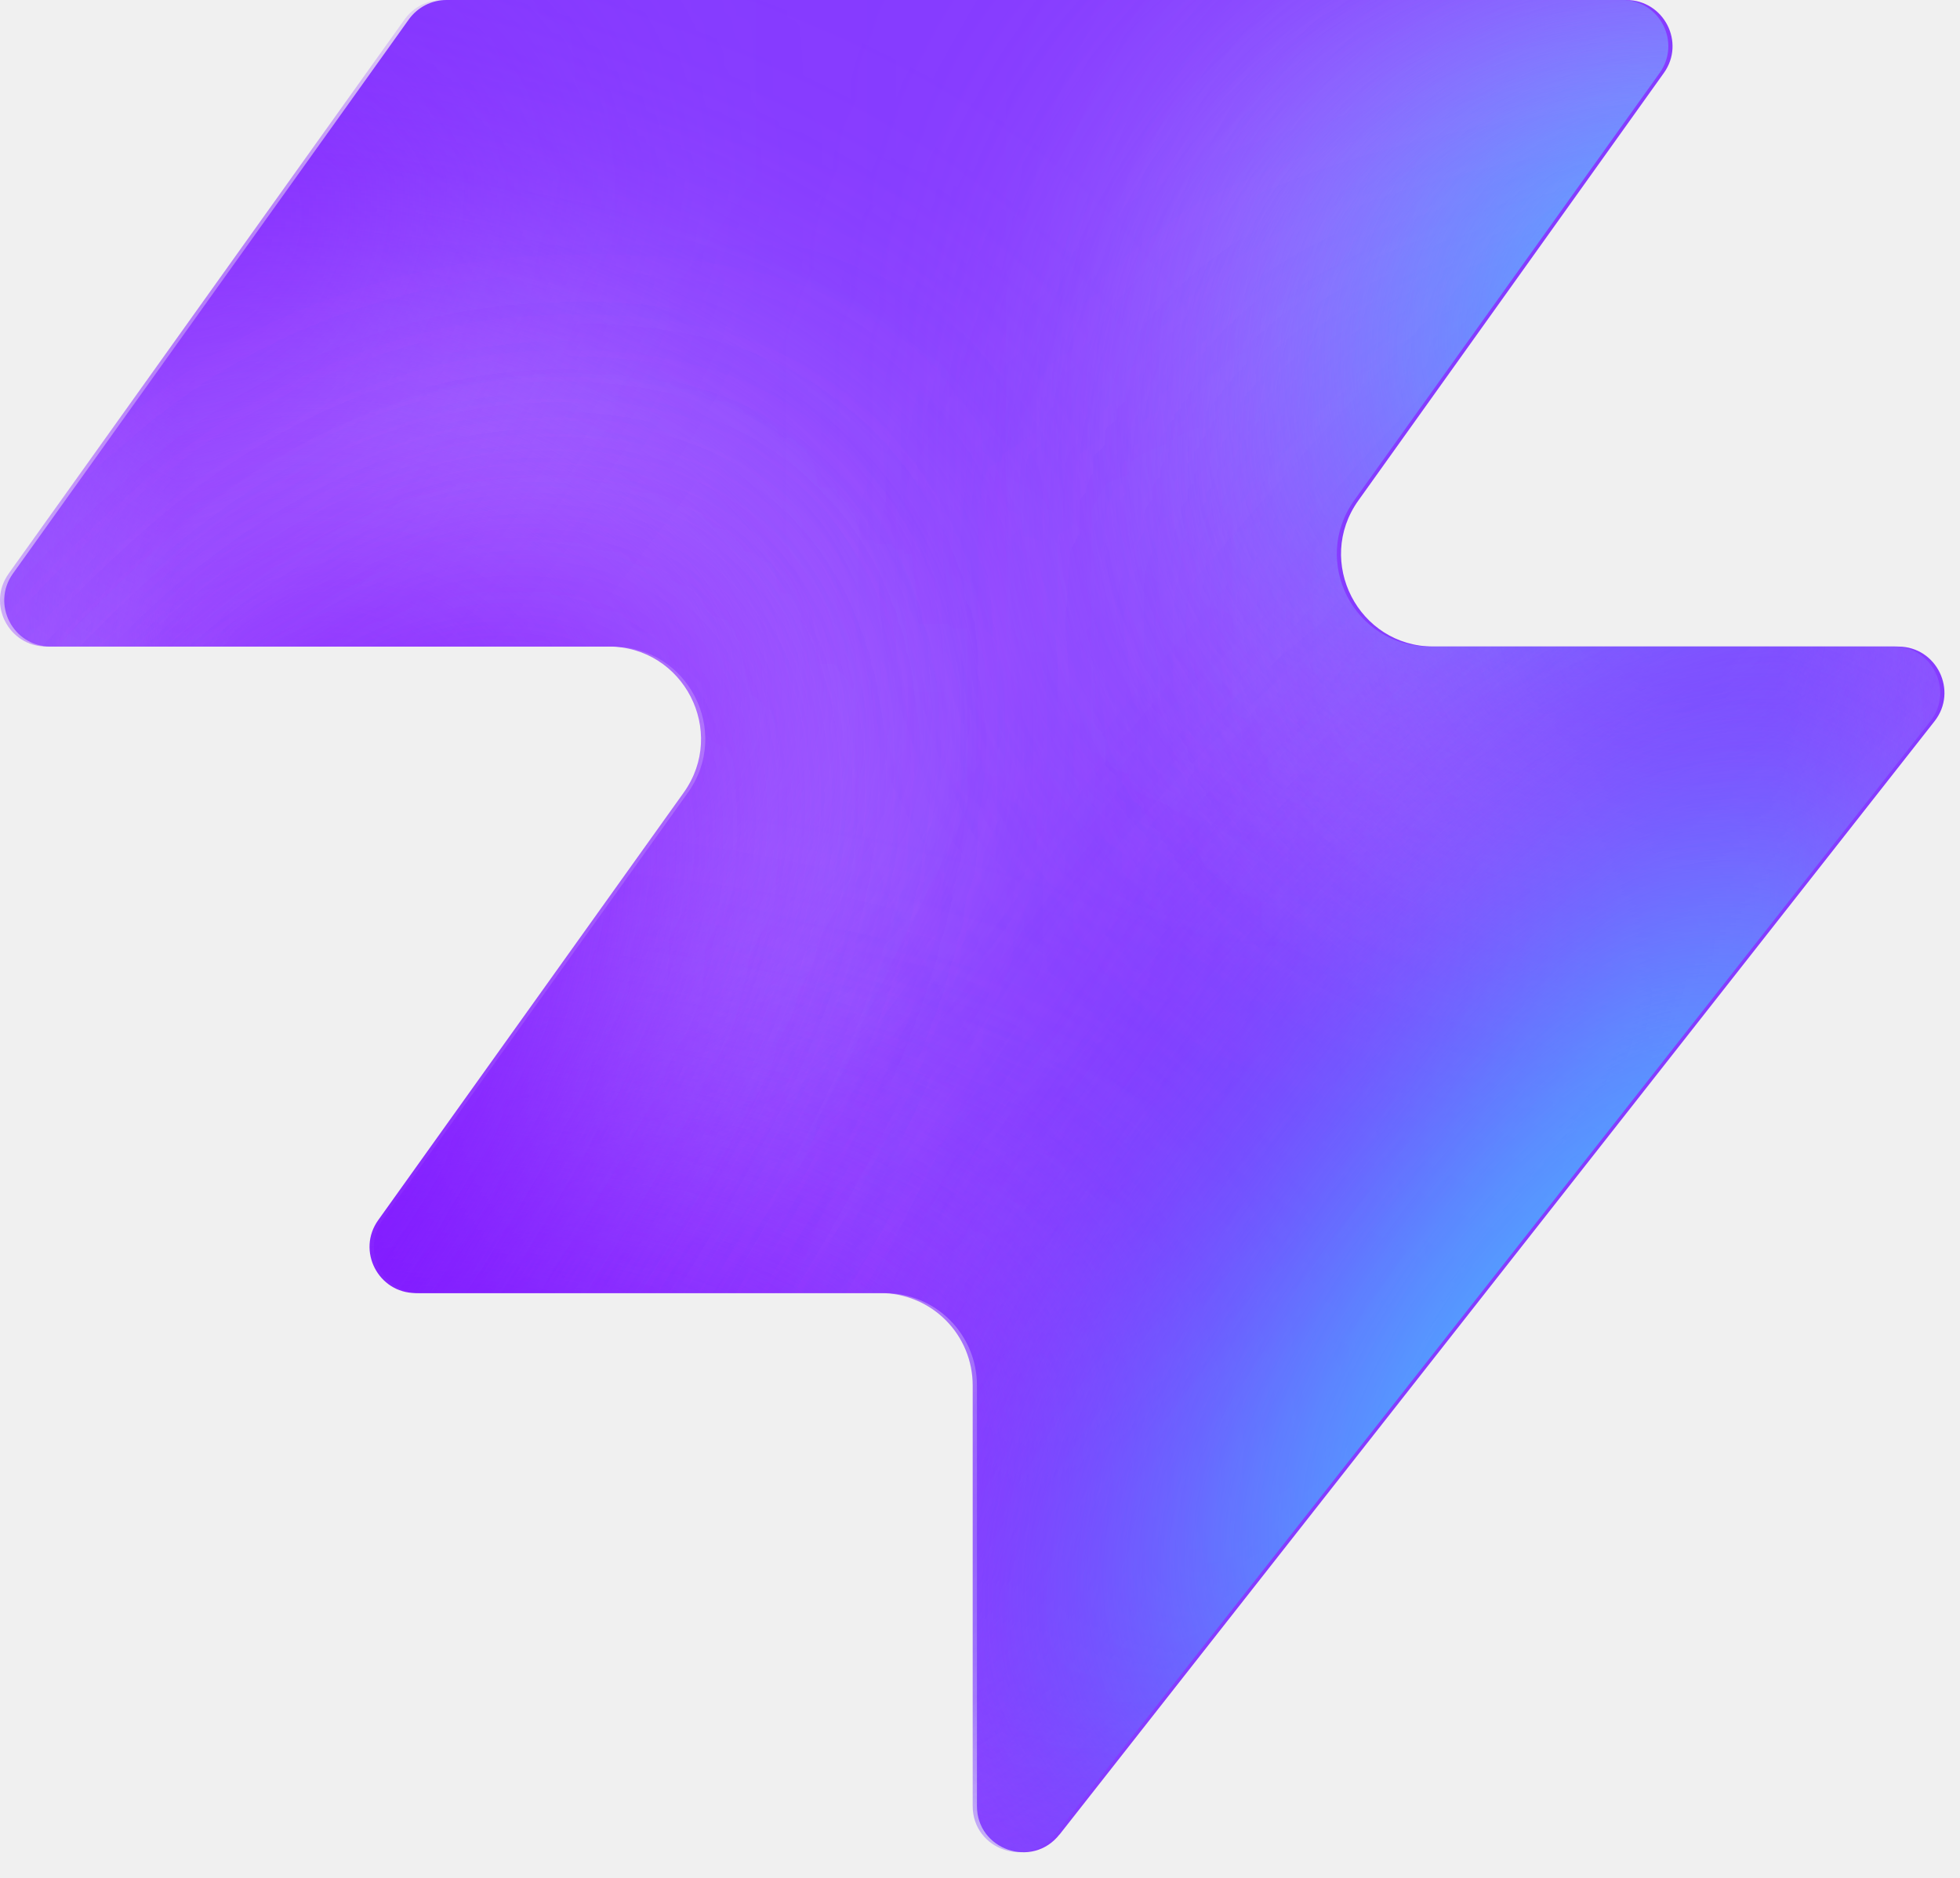
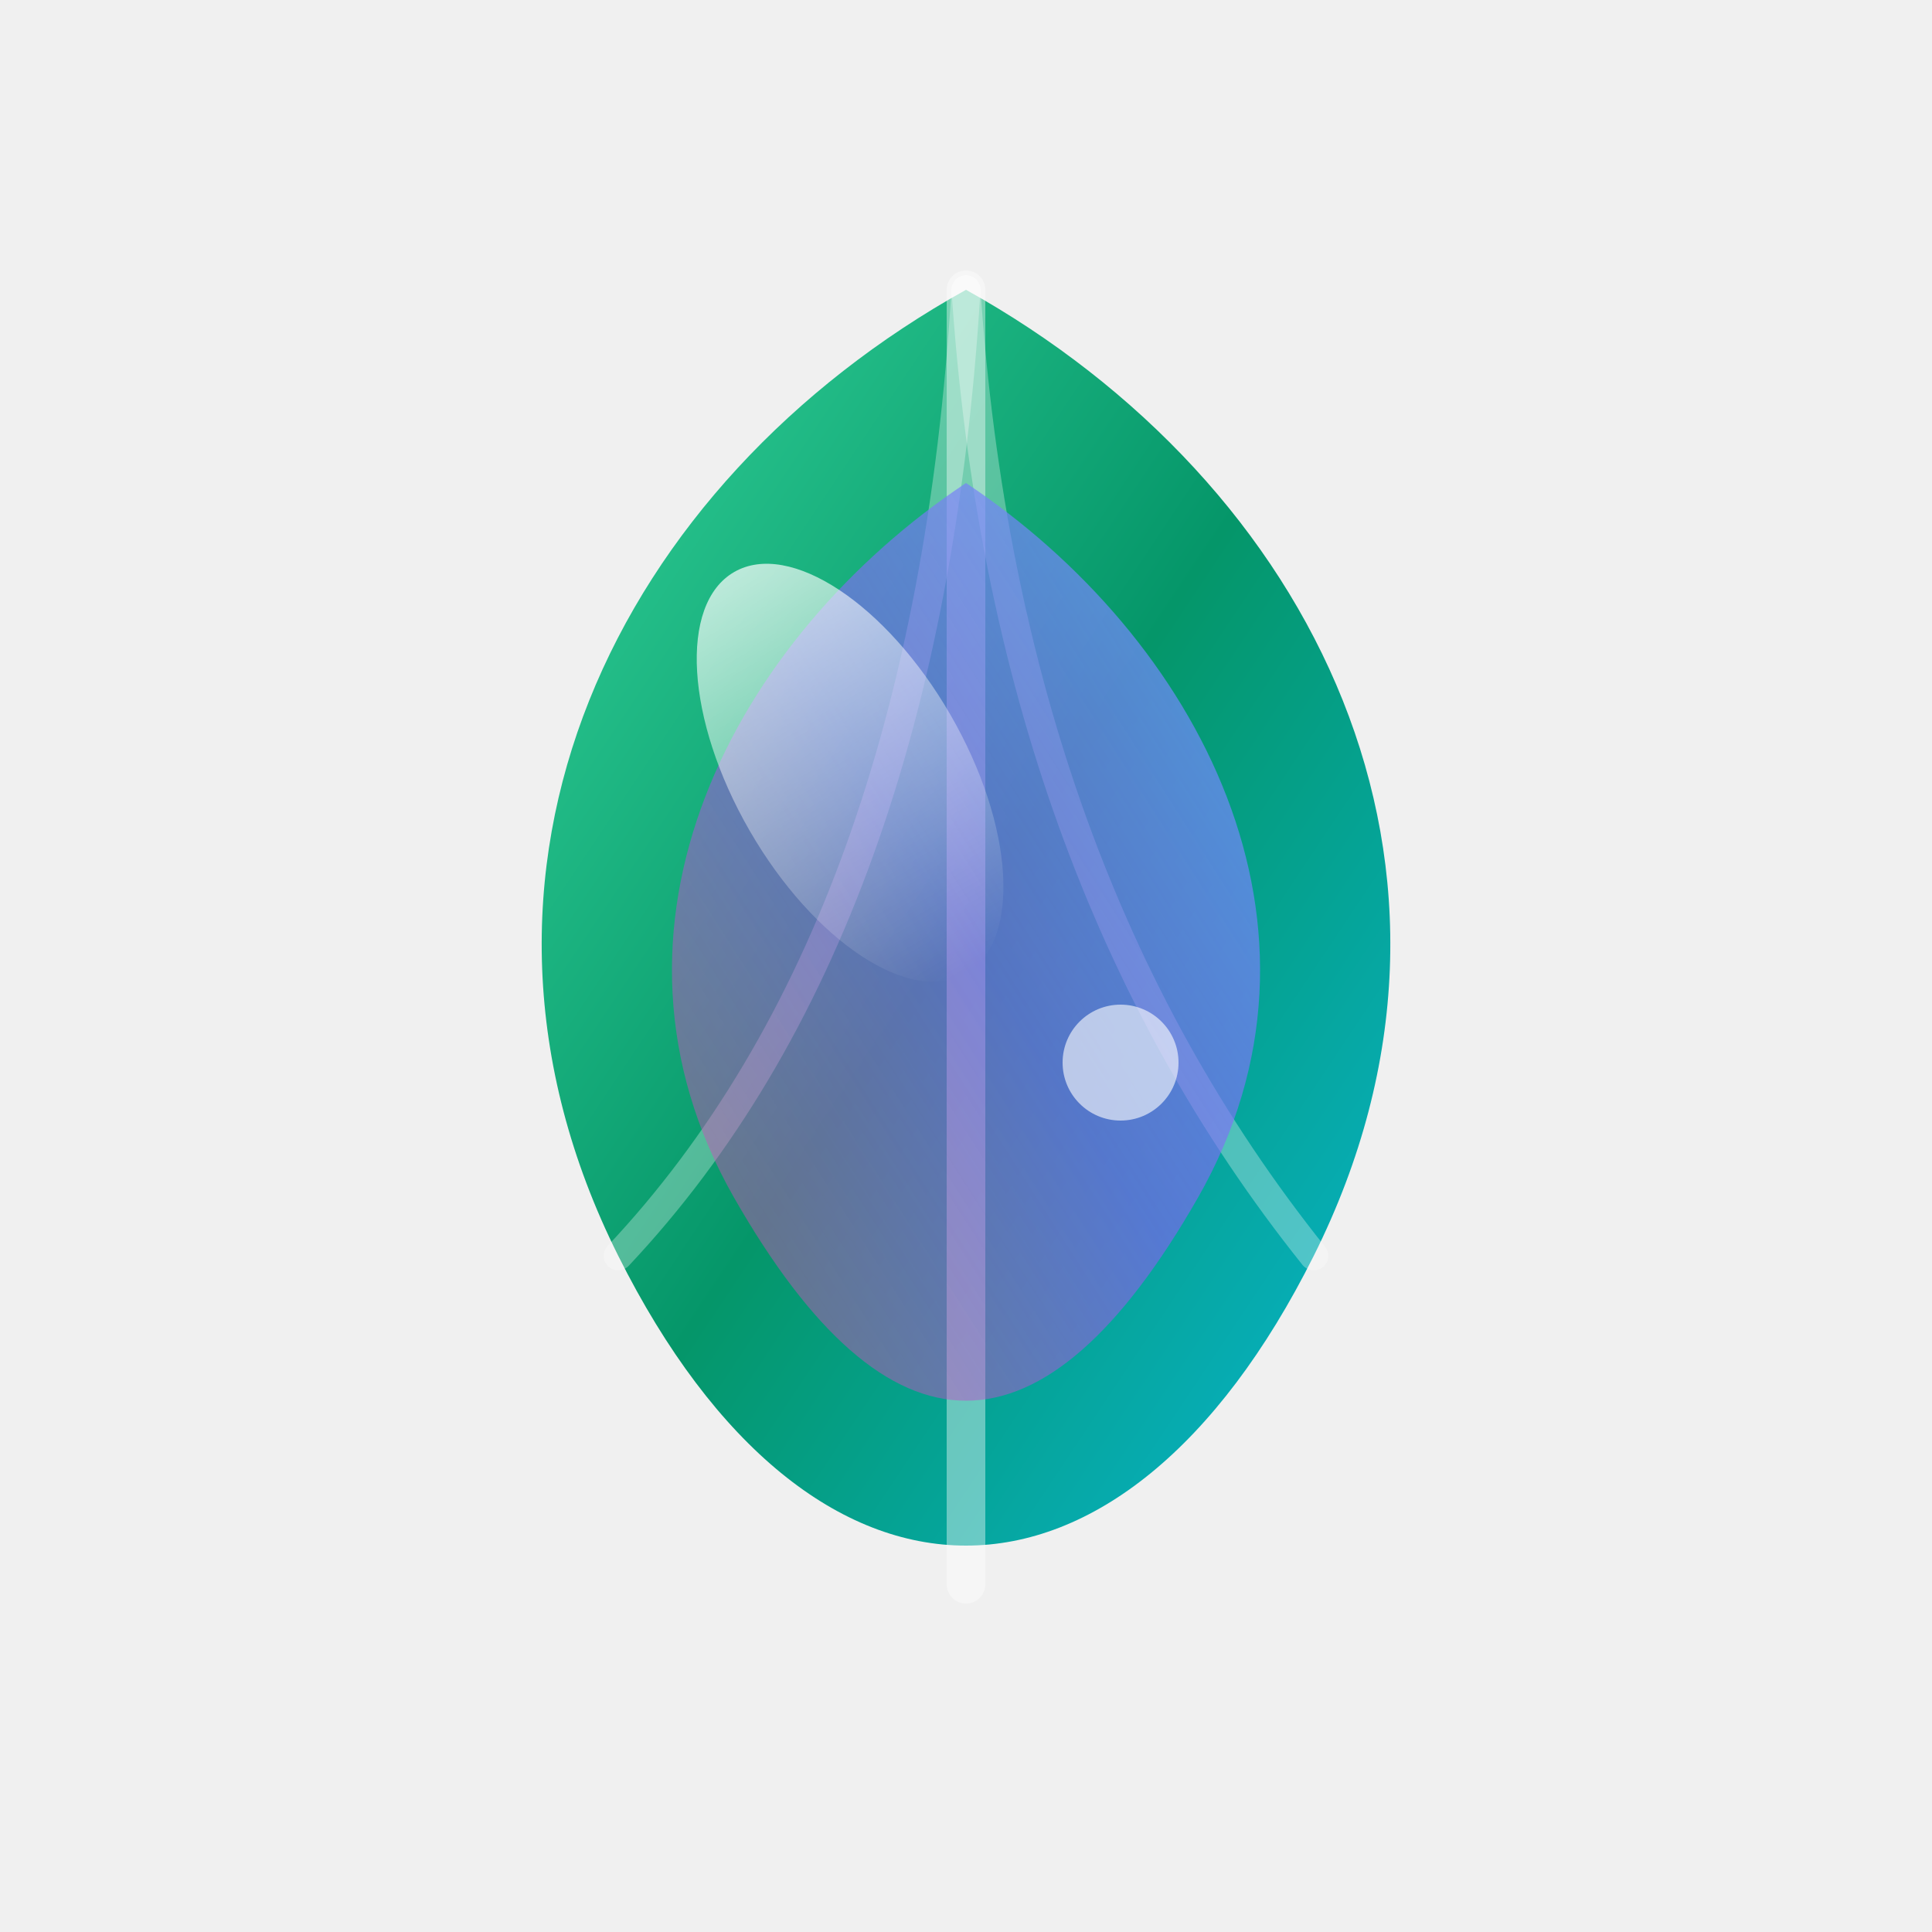
- <svg xmlns="http://www.w3.org/2000/svg" width="48" height="46" fill="none" viewBox="0 0 48 46">
-   <path fill="#863bff" d="M25.946 44.938c-.664.845-2.021.375-2.021-.698V33.937a2.26 2.26 0 0 0-2.262-2.262H10.287c-.92 0-1.456-1.04-.92-1.788l7.48-10.471c1.07-1.497 0-3.578-1.842-3.578H1.237c-.92 0-1.456-1.04-.92-1.788L10.013.474c.214-.297.556-.474.92-.474h28.894c.92 0 1.456 1.04.92 1.788l-7.48 10.471c-1.07 1.498 0 3.579 1.842 3.579h11.377c.943 0 1.473 1.088.89 1.83L25.947 44.94z" style="fill:#863bff;fill:color(display-p3 .525 .23 1);fill-opacity:1" />
-   <mask id="a" width="48" height="46" x="0" y="0" maskUnits="userSpaceOnUse" style="mask-type:alpha">
-     <path fill="#000" d="M25.842 44.938c-.664.844-2.021.375-2.021-.698V33.937a2.26 2.26 0 0 0-2.262-2.262H10.183c-.92 0-1.456-1.04-.92-1.788l7.48-10.471c1.07-1.498 0-3.579-1.842-3.579H1.133c-.92 0-1.456-1.04-.92-1.787L9.91.473c.214-.297.556-.474.92-.474h28.894c.92 0 1.456 1.04.92 1.788l-7.48 10.471c-1.07 1.498 0 3.578 1.842 3.578h11.377c.943 0 1.473 1.088.89 1.832L25.843 44.94z" style="fill:#000;fill-opacity:1" />
-   </mask>
-   <g mask="url(#a)">
-     <g filter="url(#b)">
-       <ellipse cx="5.508" cy="14.704" fill="#ede6ff" rx="5.508" ry="14.704" style="fill:#ede6ff;fill:color(display-p3 .927 .903 1);fill-opacity:1" transform="matrix(.00324 1 1 -.00324 -4.47 31.516)" />
-     </g>
-     <g filter="url(#c)">
-       <ellipse cx="10.399" cy="29.851" fill="#ede6ff" rx="10.399" ry="29.851" style="fill:#ede6ff;fill:color(display-p3 .927 .903 1);fill-opacity:1" transform="matrix(.00324 1 1 -.00324 -39.328 7.883)" />
-     </g>
-     <g filter="url(#d)">
-       <ellipse cx="5.508" cy="30.487" fill="#7e14ff" rx="5.508" ry="30.487" style="fill:#7e14ff;fill:color(display-p3 .492 .077 1);fill-opacity:1" transform="rotate(89.814 -25.913 -14.639)scale(1 -1)" />
-     </g>
-     <g filter="url(#e)">
-       <ellipse cx="5.508" cy="30.599" fill="#7e14ff" rx="5.508" ry="30.599" style="fill:#7e14ff;fill:color(display-p3 .492 .077 1);fill-opacity:1" transform="rotate(89.814 -32.644 -3.334)scale(1 -1)" />
-     </g>
-     <g filter="url(#f)">
-       <ellipse cx="5.508" cy="30.599" fill="#7e14ff" rx="5.508" ry="30.599" style="fill:#7e14ff;fill:color(display-p3 .492 .077 1);fill-opacity:1" transform="matrix(.00324 1 1 -.00324 -34.34 30.47)" />
-     </g>
-     <g filter="url(#g)">
-       <ellipse cx="14.072" cy="22.078" fill="#ede6ff" rx="14.072" ry="22.078" style="fill:#ede6ff;fill:color(display-p3 .927 .903 1);fill-opacity:1" transform="rotate(93.35 24.506 48.493)scale(-1 1)" />
-     </g>
-     <g filter="url(#h)">
-       <ellipse cx="3.47" cy="21.501" fill="#7e14ff" rx="3.47" ry="21.501" style="fill:#7e14ff;fill:color(display-p3 .492 .077 1);fill-opacity:1" transform="rotate(89.009 28.708 47.59)scale(-1 1)" />
-     </g>
-     <g filter="url(#i)">
-       <ellipse cx="3.47" cy="21.501" fill="#7e14ff" rx="3.47" ry="21.501" style="fill:#7e14ff;fill:color(display-p3 .492 .077 1);fill-opacity:1" transform="rotate(89.009 28.708 47.59)scale(-1 1)" />
-     </g>
-     <g filter="url(#j)">
-       <ellipse cx=".387" cy="8.972" fill="#7e14ff" rx="4.407" ry="29.108" style="fill:#7e14ff;fill:color(display-p3 .492 .077 1);fill-opacity:1" transform="rotate(39.51 .387 8.972)" />
-     </g>
-     <g filter="url(#k)">
-       <ellipse cx="47.523" cy="-6.092" fill="#7e14ff" rx="4.407" ry="29.108" style="fill:#7e14ff;fill:color(display-p3 .492 .077 1);fill-opacity:1" transform="rotate(37.892 47.523 -6.092)" />
-     </g>
-     <g filter="url(#l)">
-       <ellipse cx="41.412" cy="6.333" fill="#47bfff" rx="5.971" ry="9.665" style="fill:#47bfff;fill:color(display-p3 .28 .748 1);fill-opacity:1" transform="rotate(37.892 41.412 6.333)" />
-     </g>
-     <g filter="url(#m)">
-       <ellipse cx="-1.879" cy="38.332" fill="#7e14ff" rx="4.407" ry="29.108" style="fill:#7e14ff;fill:color(display-p3 .492 .077 1);fill-opacity:1" transform="rotate(37.892 -1.88 38.332)" />
-     </g>
-     <g filter="url(#n)">
-       <ellipse cx="-1.879" cy="38.332" fill="#7e14ff" rx="4.407" ry="29.108" style="fill:#7e14ff;fill:color(display-p3 .492 .077 1);fill-opacity:1" transform="rotate(37.892 -1.88 38.332)" />
-     </g>
-     <g filter="url(#o)">
-       <ellipse cx="35.651" cy="29.907" fill="#7e14ff" rx="4.407" ry="29.108" style="fill:#7e14ff;fill:color(display-p3 .492 .077 1);fill-opacity:1" transform="rotate(37.892 35.651 29.907)" />
-     </g>
-     <g filter="url(#p)">
-       <ellipse cx="38.418" cy="32.4" fill="#47bfff" rx="5.971" ry="15.297" style="fill:#47bfff;fill:color(display-p3 .28 .748 1);fill-opacity:1" transform="rotate(37.892 38.418 32.4)" />
-     </g>
-   </g>
+ <svg xmlns="http://www.w3.org/2000/svg" viewBox="0 0 100 100" width="16" height="16">
  <defs>
-     <filter id="b" width="60.045" height="41.654" x="-19.77" y="16.149" color-interpolation-filters="sRGB" filterUnits="userSpaceOnUse">
-       <feFlood flood-opacity="0" result="BackgroundImageFix" />
-       <feBlend in="SourceGraphic" in2="BackgroundImageFix" result="shape" />
-       <feGaussianBlur result="effect1_foregroundBlur_2002_17158" stdDeviation="7.659" />
-     </filter>
-     <filter id="c" width="90.34" height="51.437" x="-54.613" y="-7.533" color-interpolation-filters="sRGB" filterUnits="userSpaceOnUse">
-       <feFlood flood-opacity="0" result="BackgroundImageFix" />
-       <feBlend in="SourceGraphic" in2="BackgroundImageFix" result="shape" />
-       <feGaussianBlur result="effect1_foregroundBlur_2002_17158" stdDeviation="7.659" />
-     </filter>
-     <filter id="d" width="79.355" height="29.4" x="-49.64" y="2.03" color-interpolation-filters="sRGB" filterUnits="userSpaceOnUse">
-       <feFlood flood-opacity="0" result="BackgroundImageFix" />
-       <feBlend in="SourceGraphic" in2="BackgroundImageFix" result="shape" />
-       <feGaussianBlur result="effect1_foregroundBlur_2002_17158" stdDeviation="4.596" />
-     </filter>
-     <filter id="e" width="79.579" height="29.4" x="-45.045" y="20.029" color-interpolation-filters="sRGB" filterUnits="userSpaceOnUse">
-       <feFlood flood-opacity="0" result="BackgroundImageFix" />
-       <feBlend in="SourceGraphic" in2="BackgroundImageFix" result="shape" />
-       <feGaussianBlur result="effect1_foregroundBlur_2002_17158" stdDeviation="4.596" />
-     </filter>
-     <filter id="f" width="79.579" height="29.4" x="-43.513" y="21.178" color-interpolation-filters="sRGB" filterUnits="userSpaceOnUse">
-       <feFlood flood-opacity="0" result="BackgroundImageFix" />
-       <feBlend in="SourceGraphic" in2="BackgroundImageFix" result="shape" />
-       <feGaussianBlur result="effect1_foregroundBlur_2002_17158" stdDeviation="4.596" />
-     </filter>
-     <filter id="g" width="74.749" height="58.852" x="15.756" y="-17.901" color-interpolation-filters="sRGB" filterUnits="userSpaceOnUse">
-       <feFlood flood-opacity="0" result="BackgroundImageFix" />
-       <feBlend in="SourceGraphic" in2="BackgroundImageFix" result="shape" />
-       <feGaussianBlur result="effect1_foregroundBlur_2002_17158" stdDeviation="7.659" />
-     </filter>
-     <filter id="h" width="61.377" height="25.362" x="23.548" y="2.284" color-interpolation-filters="sRGB" filterUnits="userSpaceOnUse">
-       <feFlood flood-opacity="0" result="BackgroundImageFix" />
-       <feBlend in="SourceGraphic" in2="BackgroundImageFix" result="shape" />
-       <feGaussianBlur result="effect1_foregroundBlur_2002_17158" stdDeviation="4.596" />
-     </filter>
-     <filter id="i" width="61.377" height="25.362" x="23.548" y="2.284" color-interpolation-filters="sRGB" filterUnits="userSpaceOnUse">
-       <feFlood flood-opacity="0" result="BackgroundImageFix" />
-       <feBlend in="SourceGraphic" in2="BackgroundImageFix" result="shape" />
-       <feGaussianBlur result="effect1_foregroundBlur_2002_17158" stdDeviation="4.596" />
-     </filter>
-     <filter id="j" width="56.045" height="63.649" x="-27.636" y="-22.853" color-interpolation-filters="sRGB" filterUnits="userSpaceOnUse">
-       <feFlood flood-opacity="0" result="BackgroundImageFix" />
-       <feBlend in="SourceGraphic" in2="BackgroundImageFix" result="shape" />
-       <feGaussianBlur result="effect1_foregroundBlur_2002_17158" stdDeviation="4.596" />
-     </filter>
-     <filter id="k" width="54.814" height="64.646" x="20.116" y="-38.415" color-interpolation-filters="sRGB" filterUnits="userSpaceOnUse">
-       <feFlood flood-opacity="0" result="BackgroundImageFix" />
-       <feBlend in="SourceGraphic" in2="BackgroundImageFix" result="shape" />
-       <feGaussianBlur result="effect1_foregroundBlur_2002_17158" stdDeviation="4.596" />
-     </filter>
-     <filter id="l" width="33.541" height="35.313" x="24.641" y="-11.323" color-interpolation-filters="sRGB" filterUnits="userSpaceOnUse">
-       <feFlood flood-opacity="0" result="BackgroundImageFix" />
-       <feBlend in="SourceGraphic" in2="BackgroundImageFix" result="shape" />
-       <feGaussianBlur result="effect1_foregroundBlur_2002_17158" stdDeviation="4.596" />
-     </filter>
-     <filter id="m" width="54.814" height="64.646" x="-29.286" y="6.009" color-interpolation-filters="sRGB" filterUnits="userSpaceOnUse">
-       <feFlood flood-opacity="0" result="BackgroundImageFix" />
-       <feBlend in="SourceGraphic" in2="BackgroundImageFix" result="shape" />
-       <feGaussianBlur result="effect1_foregroundBlur_2002_17158" stdDeviation="4.596" />
-     </filter>
-     <filter id="n" width="54.814" height="64.646" x="-29.286" y="6.009" color-interpolation-filters="sRGB" filterUnits="userSpaceOnUse">
-       <feFlood flood-opacity="0" result="BackgroundImageFix" />
-       <feBlend in="SourceGraphic" in2="BackgroundImageFix" result="shape" />
-       <feGaussianBlur result="effect1_foregroundBlur_2002_17158" stdDeviation="4.596" />
-     </filter>
-     <filter id="o" width="54.814" height="64.646" x="8.244" y="-2.416" color-interpolation-filters="sRGB" filterUnits="userSpaceOnUse">
-       <feFlood flood-opacity="0" result="BackgroundImageFix" />
-       <feBlend in="SourceGraphic" in2="BackgroundImageFix" result="shape" />
-       <feGaussianBlur result="effect1_foregroundBlur_2002_17158" stdDeviation="4.596" />
-     </filter>
-     <filter id="p" width="39.409" height="43.623" x="18.713" y="10.588" color-interpolation-filters="sRGB" filterUnits="userSpaceOnUse">
-       <feFlood flood-opacity="0" result="BackgroundImageFix" />
-       <feBlend in="SourceGraphic" in2="BackgroundImageFix" result="shape" />
-       <feGaussianBlur result="effect1_foregroundBlur_2002_17158" stdDeviation="4.596" />
-     </filter>
+     <linearGradient id="mintGradFav" x1="0%" y1="0%" x2="100%" y2="100%">
+       <stop offset="0%" stop-color="#34d399" />
+       <stop offset="50%" stop-color="#059669" />
+       <stop offset="100%" stop-color="#06b6d4" />
+     </linearGradient>
+     <linearGradient id="jellyGradFav" x1="100%" y1="0%" x2="0%" y2="100%">
+       <stop offset="0%" stop-color="#60a5fa" stop-opacity="0.8" />
+       <stop offset="50%" stop-color="#8b5cf6" stop-opacity="0.6" />
+       <stop offset="100%" stop-color="#ec4899" stop-opacity="0.4" />
+     </linearGradient>
+     <linearGradient id="highlightFav" x1="0%" y1="0%" x2="0%" y2="100%">
+       <stop offset="0%" stop-color="#ffffff" stop-opacity="0.7" />
+       <stop offset="100%" stop-color="#ffffff" stop-opacity="0" />
+     </linearGradient>
  </defs>
+   <path d="M50 15 C68 25, 78 45, 68 65 C58 85, 42 85, 32 65 C22 45, 32 25, 50 15 Z" fill="url(#mintGradFav)" />
+   <path d="M50 15 Q52 45 68 65" stroke="#ffffff" stroke-width="1.5" stroke-linecap="round" fill="none" opacity="0.3" />
+   <path d="M50 15 Q48 48 32 65" stroke="#ffffff" stroke-width="1.5" stroke-linecap="round" fill="none" opacity="0.3" />
+   <path d="M50 15 Q50 50 50 82" stroke="#ffffff" stroke-width="2" stroke-linecap="round" fill="none" opacity="0.4" />
+   <path d="M50 25 C62 33, 70 48, 62 62 C54 76, 46 76, 38 62 C30 48, 38 33, 50 25 Z" fill="url(#jellyGradFav)" />
+   <ellipse cx="44" cy="40" rx="6" ry="12" transform="rotate(-30 44 40)" fill="url(#highlightFav)" />
+   <circle cx="58" cy="55" r="3" fill="#ffffff" opacity="0.6" />
</svg>
